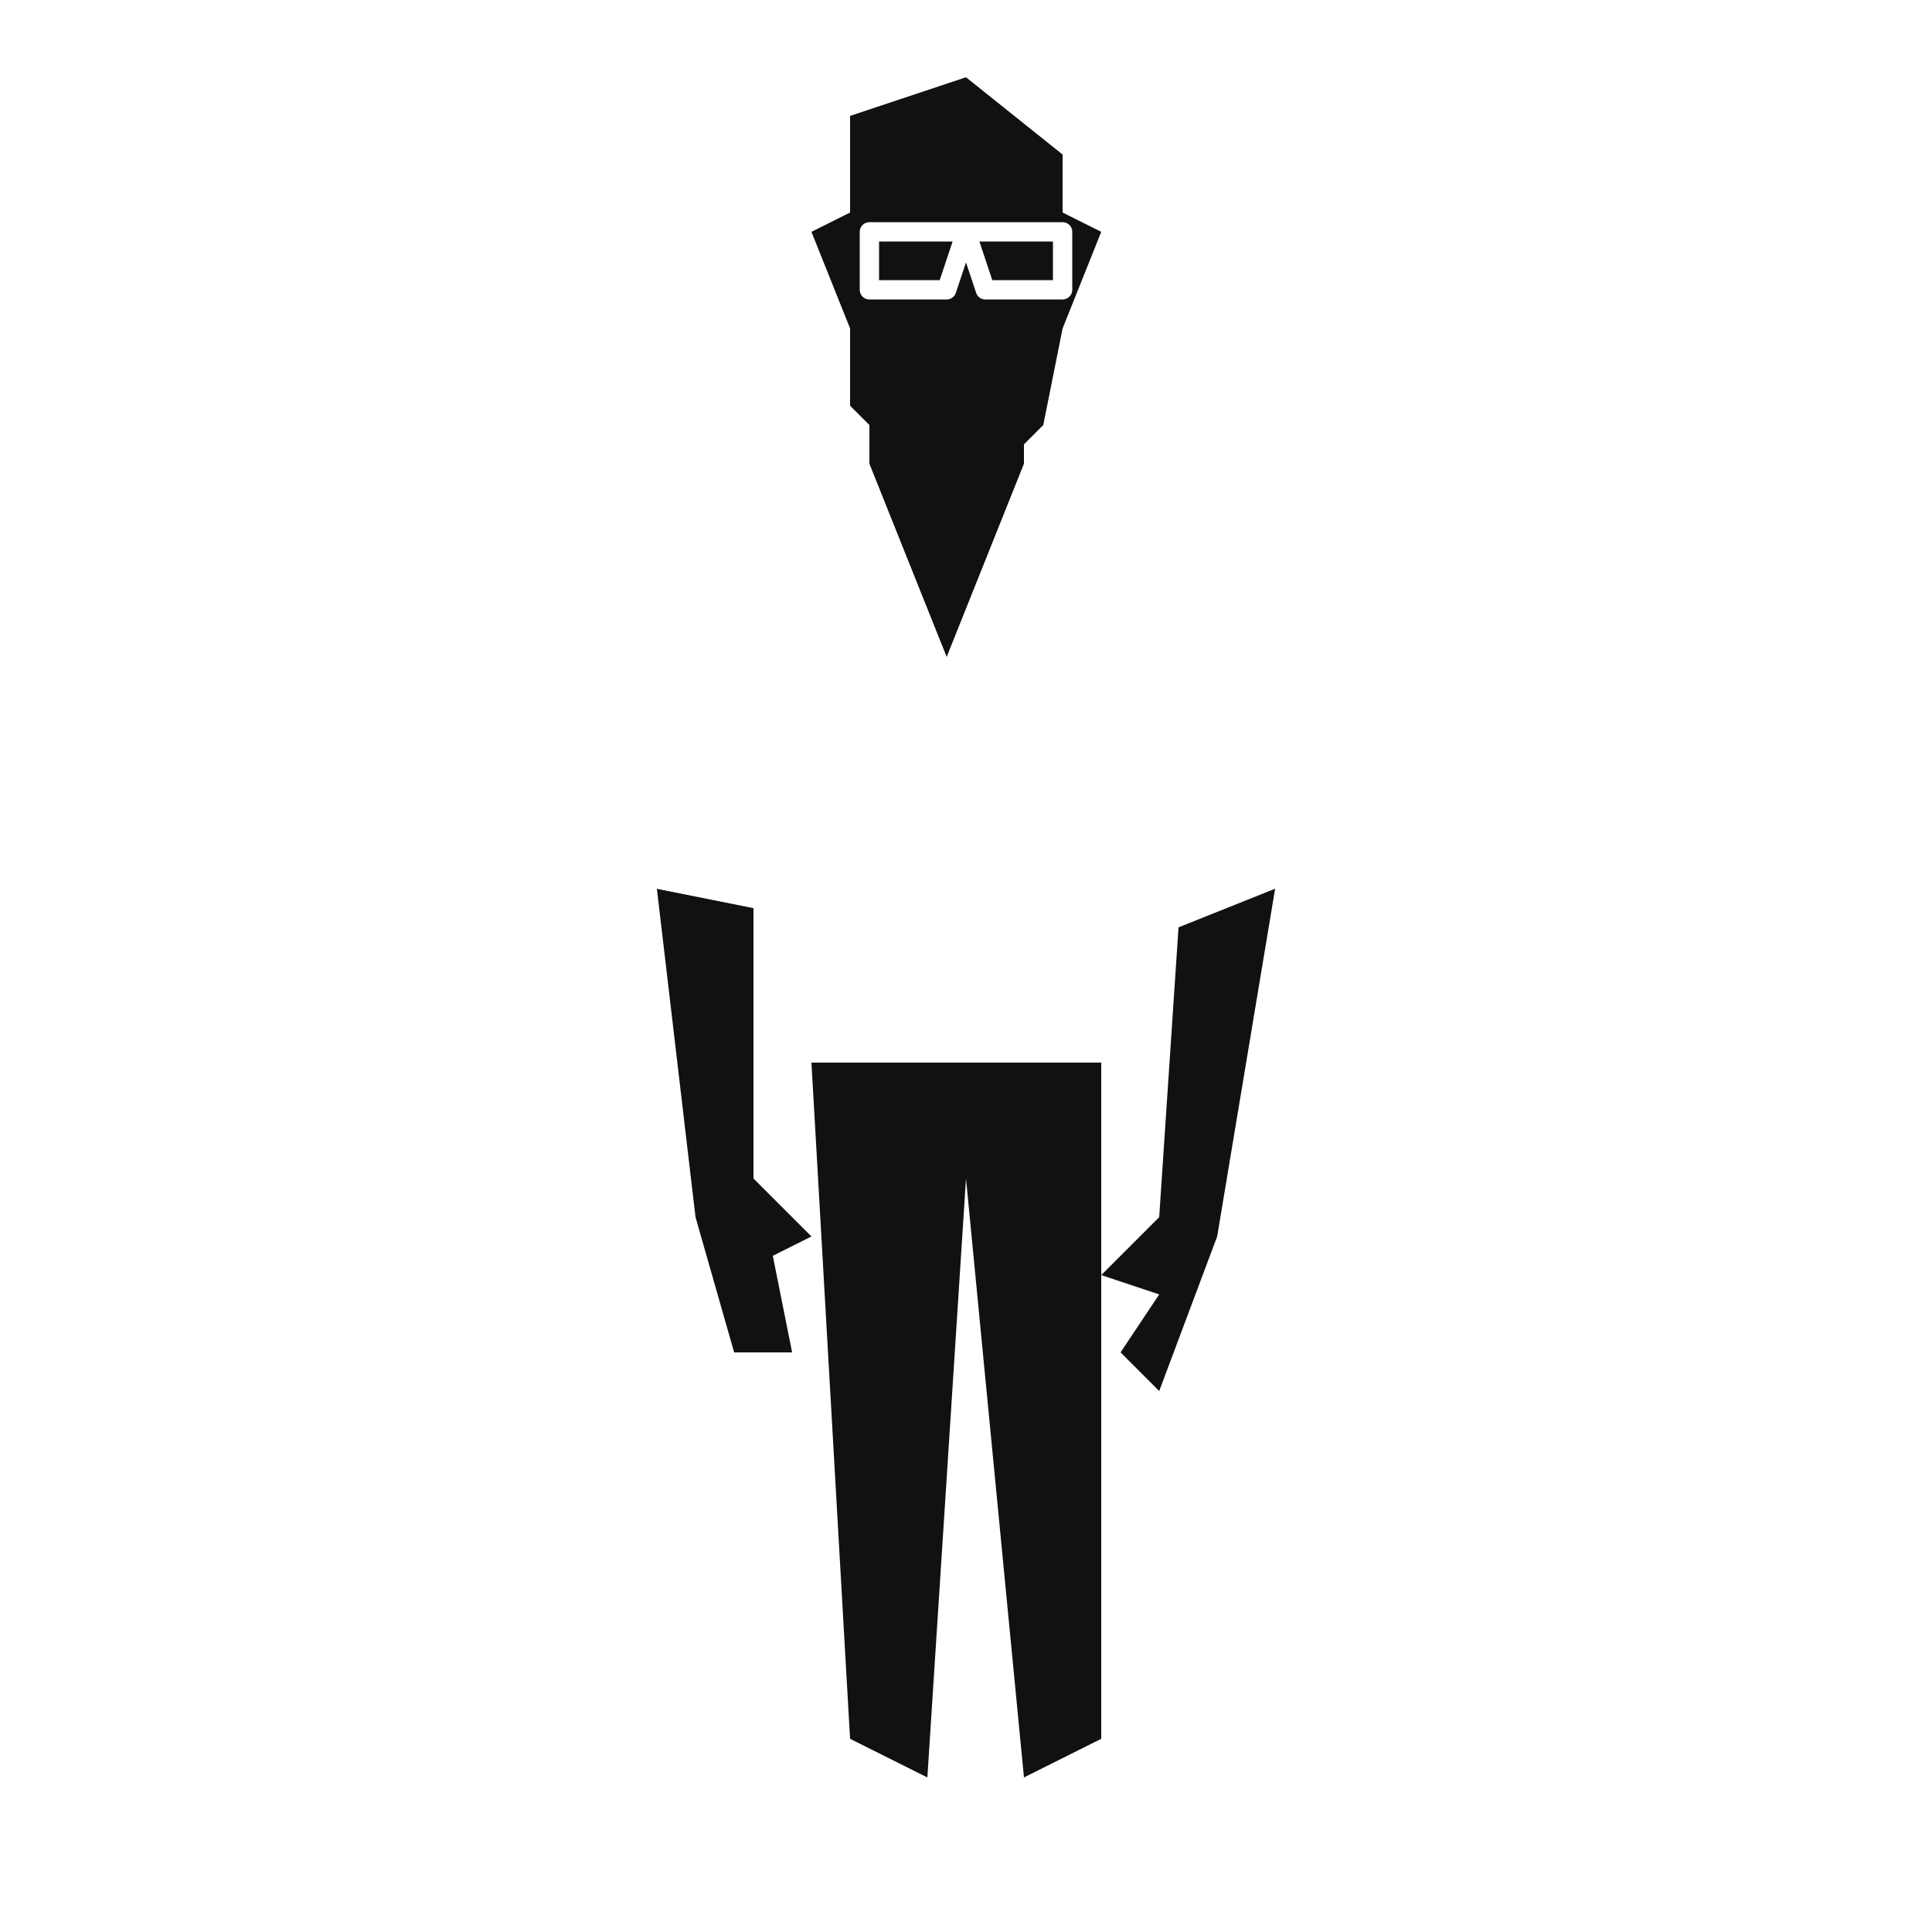
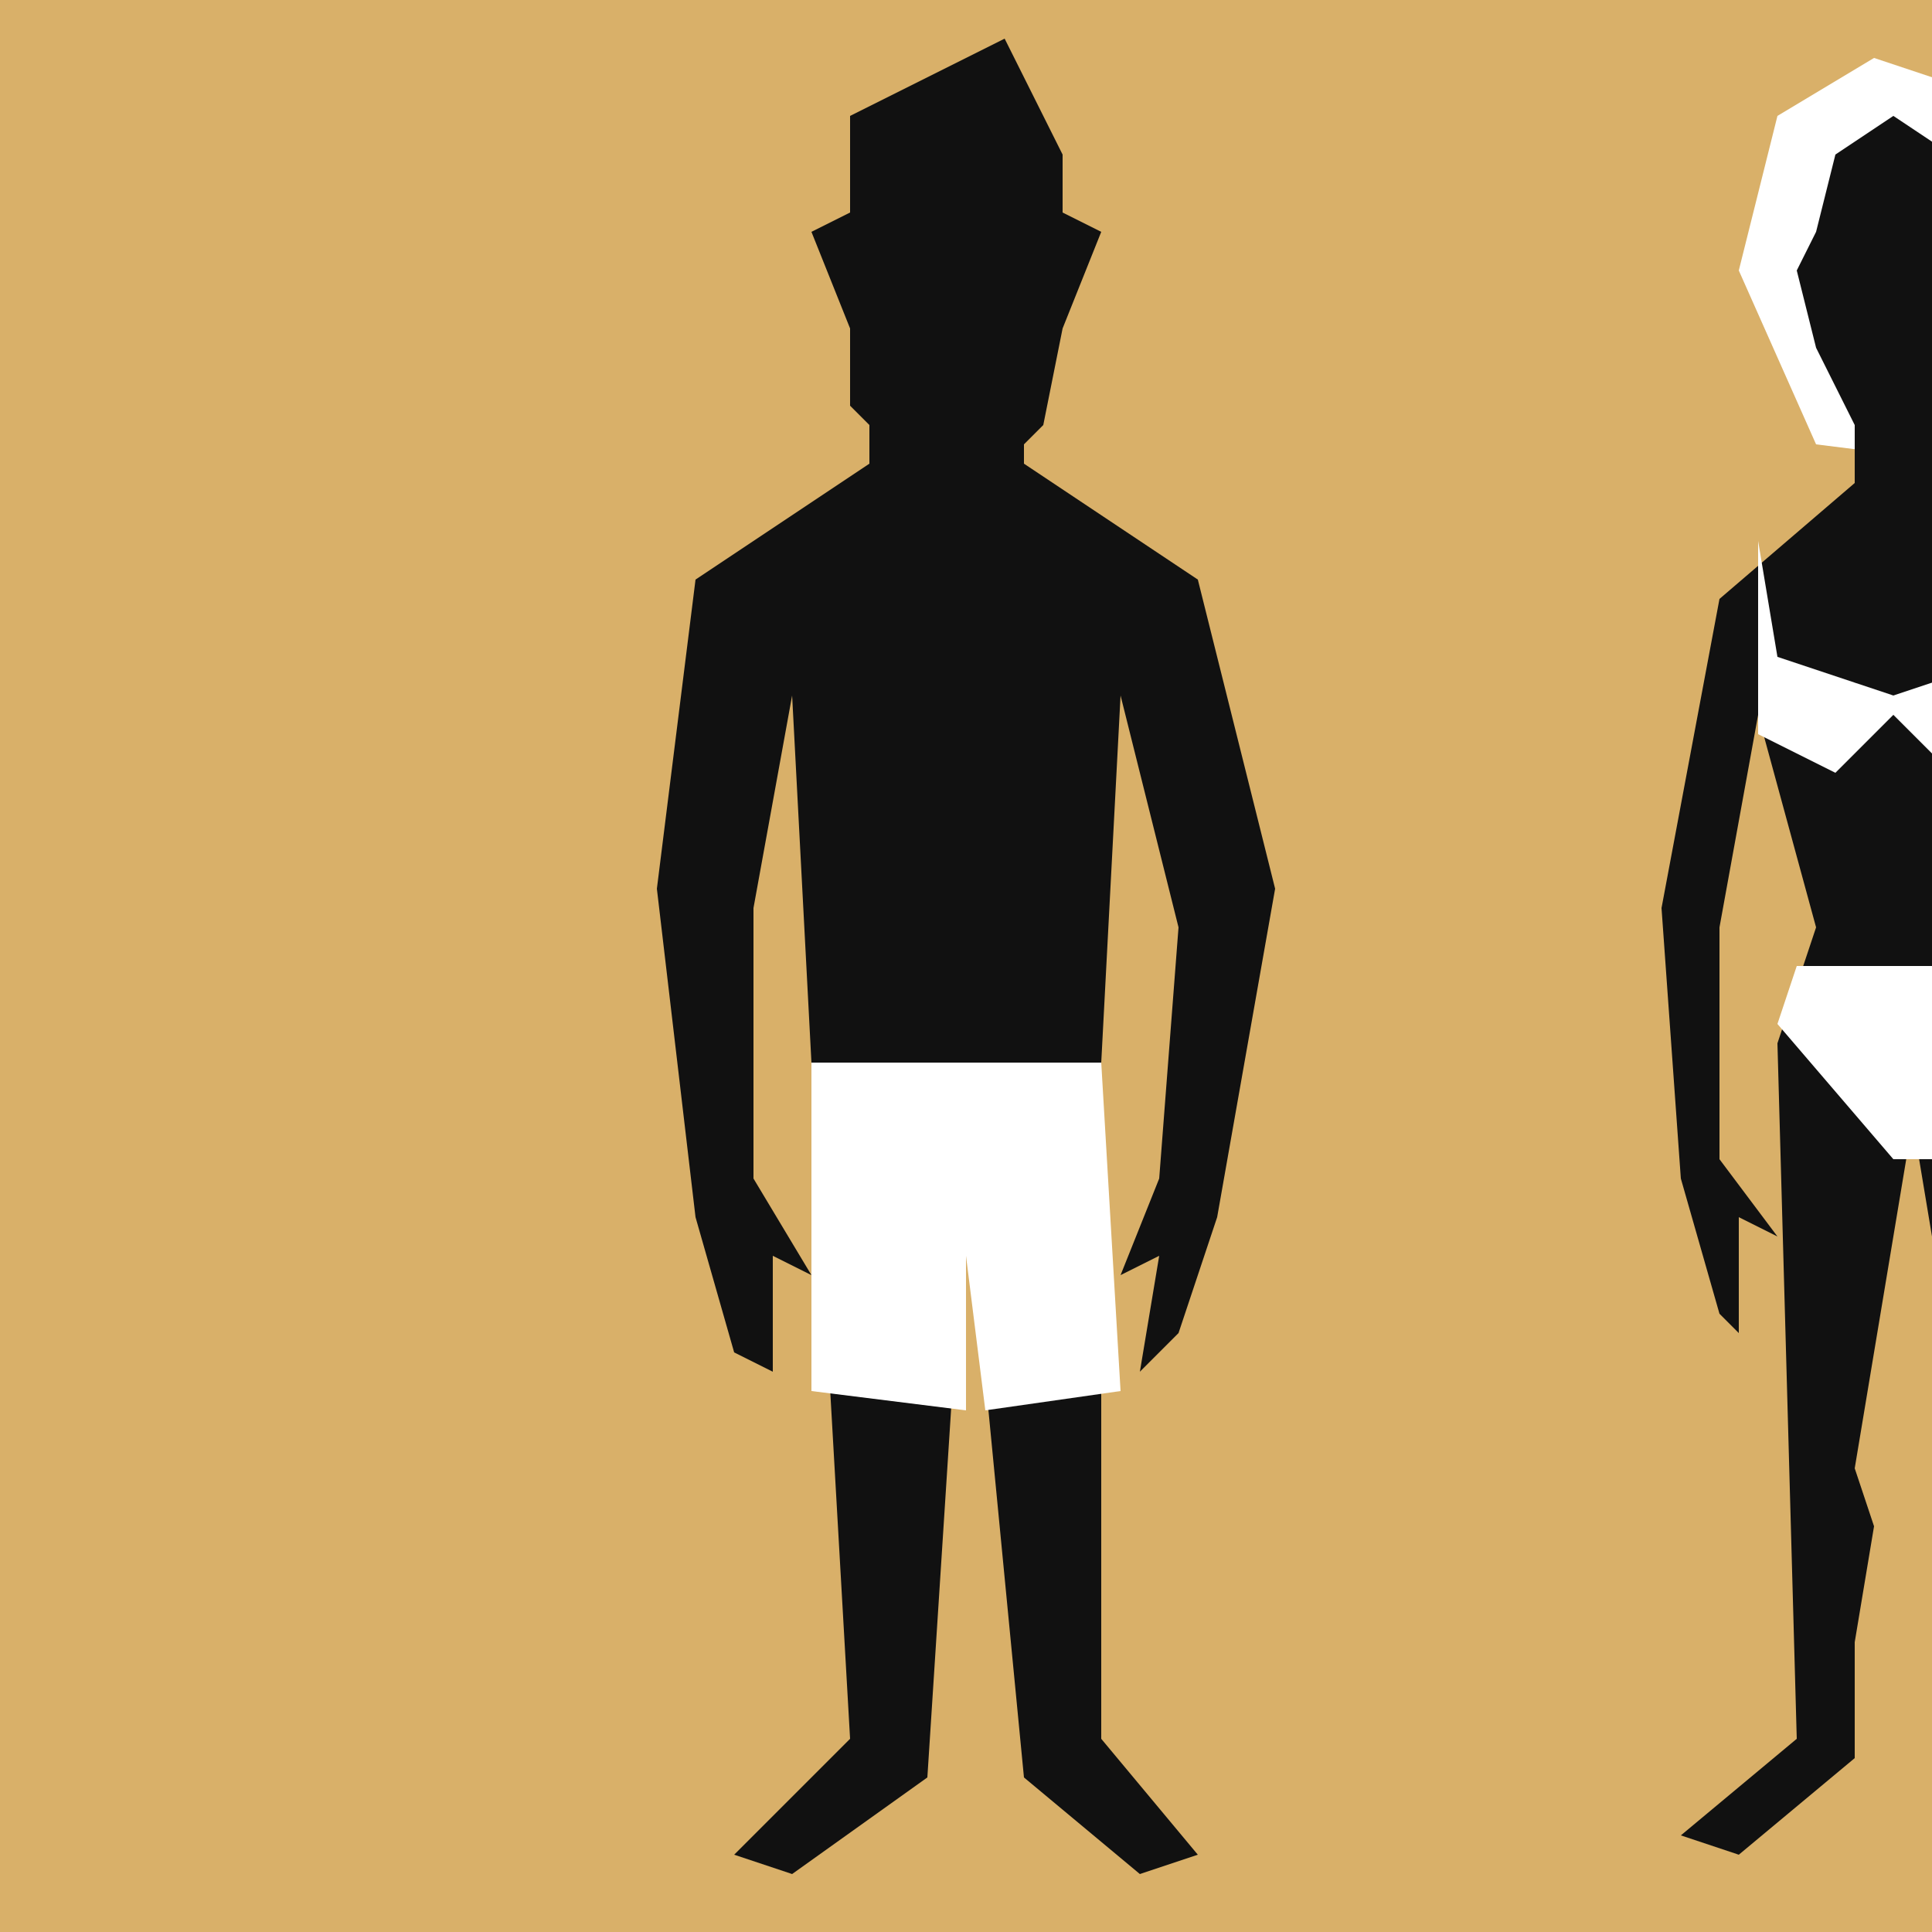
- <svg xmlns="http://www.w3.org/2000/svg" viewBox="0 0 100 100">
+ <svg xmlns="http://www.w3.org/2000/svg" xmlns:ns1="https://boxy-svg.com" viewBox="0 0 100 100">
+   <defs>
+     <linearGradient gradientUnits="userSpaceOnUse" x1="1573" y1="-722" x2="1573" y2="-115" id="gradient-0" gradientTransform="matrix(-0.45637, 0, 0, 0.295932, 956.4911, -508.3374)">
+       <stop offset="0" style="stop-color: rgba(113, 182, 255, 1)" />
+       <stop offset="1" style="stop-color: rgba(11, 129, 255, 1)" />
+     </linearGradient>
+     <linearGradient gradientUnits="userSpaceOnUse" x1="1573" y1="722" x2="1573" y2="1553" id="gradient-1" gradientTransform="matrix(1.542146, 0, 0, 0.496221, -2187.173, 363.7283)">
+       <stop offset="0" style="stop-color: rgba(43, 41, 170, 1)" />
+       <stop offset="1" style="stop-color: rgba(22, 21, 88, 1)" />
+     </linearGradient>
+   </defs>
  <rect width="100" height="100" style="fill: rgb(39, 31, 207);" y="-110" />
  <rect width="100" height="100" style="fill: rgb(217, 176, 105);" y="-110" x="110" />
  <rect width="100" height="100" style="fill: rgb(49, 203, 217);" y="-110" x="220" />
  <rect width="100" height="100" style="fill: rgb(217, 56, 51);" y="-110" x="330" />
  <rect width="100" height="100" style="fill: rgb(21, 16, 108);" x="-110" y="-110" />
-   <path style="fill: rgb(255, 255, 255);" d="M -163 23 C -175 11 -141 3 -144 25 C -147 47 -118 54 -125 68 C -133 84 -163 93 -176 81 C -190 67 -148 37 -163 23 Z" />
-   <path style="fill: rgba(0, 0, 0, 0.3);" d="M 0 -31 C 0 -28 11 -24 19 -26 L 17 -42 C 16 -49 28 -49 29 -44 L 30 -26 C 51 -14 68 -32 100 -32 L 100 -10 L 0 -10 L 0 -31 Z" />
-   <path style="fill: rgba(0, 0, 0, 0.3);" d="M 0 -14 C 52 -31 58 12 100 -4 L 100 -48 L 0 -48 L 0 -14 Z" transform="matrix(-1, 0, 0, -1, 100, -58.4686)" />
-   <path style="fill: rgba(255, 255, 255, 0.1);" d="M 110 -43 C 110 -43 148 -26 210 -32 L 210 -10 L 110 -10 L 110 -43 Z" />
-   <path style="fill: rgba(255, 255, 255, 0.1);" d="M 220 -107 C 220 -107 266 -57 320 -83 L 320 -51 C 294 -67 235 -49 220 -74 L 220 -107 Z" />
-   <path style="fill: rgba(255, 255, 255, 0.1);" d="M 220 -32 C 220 -32 266 -44 320 -18 L 320 -49 C 294 -33 260 -63 220 -57 L 220 -32 Z" transform="matrix(-1, 0, 0, -1, 540, -69.98623)" />
-   <path style="fill: rgb(17, 17, 17);" d="M 155 24 L 155 22 L 154 21 L 154 17 L 152 12 L 154 11 L 154 6 L 160 4 L 165 8 L 165 11 L 167 12 L 165 17 L 164 22 L 163 23 L 163 24 L 172 28 L 176 46 L 173 64 L 170 72 L 168 70 L 170 67 L 167 66 L 170 63 L 171 48 L 168 35 L 167 55 L 167 90 L 173 96 L 169 97 L 163 92 L 160 61 L 158 92 L 151 97 L 147 96 L 154 90 L 152 55 L 151 35 L 149 47 L 149 61 L 152 64 L 150 65 L 151 70 L 148 70 L 146 63 L 144 46 L 146 29 L 155 24 Z" />
-   <g>
+   <path style="fill: rgb(255, 255, 255);" d="M -73 -87 C -85 -99 -51 -107 -54 -85 C -57 -63 -28 -56 -35 -42 C -43 -26 -73 -17 -86 -29 C -100 -43 -58 -73 -73 -87 Z" />
+   <path style="fill: rgb(17, 17, 17);" d="M 215 -196 L 215 -198 L 214 -199 L 214 -203 L 212 -208 L 214 -209 L 214 -214 L 220 -216 L 225 -212 L 225 -209 L 227 -208 L 225 -203 L 224 -198 L 223 -197 L 223 -196 L 232 -192 L 236 -174 L 233 -156 L 230 -148 L 228 -150 L 230 -153 L 227 -154 L 230 -157 L 231 -172 L 228 -185 L 227 -165 L 227 -130 L 233 -124 L 229 -123 L 223 -128 L 220 -159 L 218 -128 L 211 -123 L 207 -124 L 214 -130 L 212 -165 L 211 -185 L 209 -173 L 209 -159 L 212 -156 L 210 -155 L 211 -150 L 208 -150 L 206 -157 L 204 -174 L 206 -191 L 215 -196 Z" />
+   <g transform="matrix(1, 0, 0, 1, 60, -220)">
    <path style="fill: rgb(255, 255, 255);" d="M 215 24 L 223 24 L 232 28 L 236 46 L 233 64 L 230 63 L 231 48 L 228 35 L 227 55 L 227 90 L 233 96 L 229 97 L 223 92 L 220 61 L 218 92 L 211 97 L 207 96 L 214 90 L 212 55 L 211 35 L 209 47 L 209 61 L 206 63 L 204 46 L 206 29 L 215 24 Z" />
    <path style="fill: rgb(17, 17, 17);" d="M 215 24 L 215 22 L 214 21 L 214 17 L 212 12 L 214 11 L 214 6 L 220 4 L 225 8 L 225 11 L 227 12 L 225 17 L 224 22 L 223 23 L 223 24 L 219 34 L 215 24 Z" />
    <path style="fill: rgb(17, 17, 17);" d="M 206 63 L 209 61 L 212 64 L 210 65 L 211 70 L 208 70 L 206 63 Z" />
    <path style="fill: rgb(17, 17, 17);" d="M 230 63 L 233 64 L 230 72 L 228 70 L 230 67 L 227 66 L 230 63 Z" />
  </g>
-   <path style="fill: rgb(17, 17, 17);" d="M 455 24 L 455 22 L 454 21 L 454 17 L 452 12 L 454 11 L 454 6 L 460 4 L 465 8 L 465 11 L 467 12 L 465 17 L 464 22 L 463 23 L 463 24 L 472 28 L 476 46 L 473 64 L 470 72 L 468 70 L 470 67 L 467 66 L 470 63 L 471 48 L 468 35 L 467 55 L 467 90 L 473 96 L 469 97 L 463 92 L 460 61 L 458 92 L 451 97 L 447 96 L 454 90 L 452 55 L 451 35 L 449 47 L 449 61 L 452 64 L 450 65 L 451 70 L 448 70 L 446 63 L 444 46 L 446 29 L 455 24 Z" />
-   <g>
+   <path style="fill: rgb(17, 17, 17);" d="M 515 -196 L 515 -198 L 514 -199 L 514 -203 L 512 -208 L 514 -209 L 514 -214 L 520 -216 L 525 -212 L 525 -209 L 527 -208 L 525 -203 L 524 -198 L 523 -197 L 523 -196 L 532 -192 L 536 -174 L 533 -156 L 530 -148 L 528 -150 L 530 -153 L 527 -154 L 530 -157 L 531 -172 L 528 -185 L 527 -165 L 527 -130 L 533 -124 L 529 -123 L 523 -128 L 520 -159 L 518 -128 L 511 -123 L 507 -124 L 514 -130 L 512 -165 L 511 -185 L 509 -173 L 509 -159 L 512 -156 L 510 -155 L 511 -150 L 508 -150 L 506 -157 L 504 -174 L 506 -191 L 515 -196 Z" />
+   <g transform="matrix(1, 0, 0, 1, 60, -220)">
    <path style="fill: rgb(255, 255, 255);" d="M 275 24 L 283 24 L 292 28 L 296 46 L 293 64 L 290 63 L 291 48 L 288 35 L 287 55 L 272 55 L 271 35 L 269 47 L 269 61 L 266 63 L 264 46 L 266 29 L 275 24 Z" />
    <path style="fill: rgb(17, 17, 17);" d="M 275 24 L 275 22 L 274 21 L 274 17 L 272 12 L 274 11 L 274 6 L 280 4 L 285 8 L 285 11 L 287 12 L 285 17 L 284 22 L 283 23 L 283 24 L 279 34 L 275 24 Z" />
    <path style="fill: rgb(17, 17, 17);" d="M 266 63 L 269 61 L 272 64 L 270 65 L 271 70 L 268 70 L 266 63 Z" />
    <path style="fill: rgb(17, 17, 17);" d="M 290 63 L 293 64 L 290 72 L 288 70 L 290 67 L 287 66 L 290 63 Z" />
    <path style="fill: rgb(17, 17, 17);" d="M 272 55 L 287 55 L 287 90 L 293 96 L 289 97 L 283 92 L 280 61 L 278 92 L 271 97 L 267 96 L 274 90 L 272 55 Z" />
  </g>
-   <rect width="251" height="251" style="fill: rgb(217, 176, 105);" x="110" y="110" />
-   <path style="fill: rgba(0, 0, 0, 0.09);" d="M 110 278 C 213 293 313 263 361 270 L 361 361 L 110 361 L 110 278 Z" />
-   <ellipse style="fill: rgba(0, 0, 0, 0.23);" cx="260" cy="354" rx="15" ry="3" transform="matrix(1, 0, 0.013244, 1, -4.679406, -29.32215)" />
-   <g transform="matrix(1, 0, 0, 1, 40, 230)">
-     <path style="fill: rgb(255, 255, 255);" d="M 215 24 L 223 24 L 232 28 L 236 46 L 233 64 L 230 63 L 231 48 L 228 35 L 227 55 L 227 90 L 233 96 L 229 97 L 223 92 L 220 61 L 218 92 L 211 97 L 207 96 L 214 90 L 212 55 L 211 35 L 209 47 L 209 61 L 206 63 L 204 46 L 206 29 L 215 24 Z" />
-     <path style="fill: rgb(17, 17, 17);" d="M 215 24 L 215 22 L 214 21 L 214 17 L 212 12 L 214 11 L 214 6 L 220 4 L 225 8 L 225 11 L 227 12 L 225 17 L 224 22 L 223 23 L 223 24 L 219 34 L 215 24 Z" />
-     <path style="fill: rgb(17, 17, 17);" d="M 206 63 L 209 61 L 212 64 L 210 65 L 211 70 L 208 70 L 206 63 Z" />
-     <path style="fill: rgb(17, 17, 17);" d="M 230 63 L 233 64 L 230 72 L 228 70 L 230 67 L 227 66 L 230 63 Z" />
+   <path style="fill: rgb(17, 17, 17);" d="M 395 -196 L 395 -198 L 394 -199 L 394 -203 L 392 -208 L 394 -209 L 394 -214 L 400 -216 L 405 -212 L 405 -209 L 407 -208 L 405 -203 L 404 -198 L 403 -197 L 403 -196 L 412 -192 L 416 -174 L 413 -156 L 410 -148 L 408 -150 L 410 -153 L 407 -154 L 410 -157 L 411 -172 L 408 -185 L 408 -160 L 407 -130 L 413 -124 L 409 -123 L 403 -128 L 400 -159 L 398 -128 L 391 -123 L 387 -124 L 394 -130 L 392 -160 L 391 -185 L 389 -173 L 389 -159 L 392 -156 L 390 -155 L 391 -150 L 388 -150 L 386 -157 L 384 -174 L 386 -191 L 395 -196 Z" />
+   <path style="fill: rgb(255, 255, 255);" d="M 395 -196 C 395 -195 403 -195 403 -196 L 399 -180 L 395 -196 Z" />
+   <path style="fill: rgb(255, 255, 255);" d="M 455 -196 L 463 -196 L 472 -192 L 476 -174 L 473 -156 L 470 -157 L 471 -172 L 468 -185 L 467 -165 L 467 -130 L 473 -124 L 469 -123 L 463 -128 L 460 -159 L 458 -128 L 451 -123 L 447 -124 L 454 -130 L 452 -165 L 451 -185 L 449 -173 L 449 -159 L 446 -157 L 444 -174 L 446 -191 L 455 -196 Z" />
+   <path style="fill: rgb(17, 17, 17);" d="M 455 -196 L 455 -198 L 454 -199 L 454 -203 L 452 -208 L 454 -209 L 454 -214 L 460 -216 L 465 -212 L 465 -209 L 467 -208 L 465 -203 L 464 -198 L 463 -197 L 463 -196 L 459 -177 L 455 -196 Z" />
+   <path style="fill: rgb(17, 17, 17);" d="M 446 -157 L 449 -159 L 452 -156 L 450 -155 L 451 -150 L 448 -150 L 446 -157 Z" />
+   <path style="fill: rgb(17, 17, 17);" d="M 470 -157 L 473 -156 L 470 -148 L 468 -150 L 470 -153 L 467 -154 L 470 -157 Z" />
+   <path style="fill: rgb(255, 255, 255);" d="M 456 -196 L 457 -193 L 462 -196 L 461 -193" />
+   <path style="" d="M 395 -195 L 397 -192 L 403 -195 L 401 -192" />
+   <path style="fill: rgb(255, 255, 255);" d="M 515 -196 L 523 -196 L 532 -192 L 536 -174 L 531 -172 L 528 -185 L 527 -165 L 512 -165 L 511 -185 L 509 -173 L 504 -174 L 506 -191 L 515 -196 Z" />
+   <path style="fill: rgb(17, 17, 17);" d="M 515 -196 L 515 -198 L 514 -199 L 514 -203 L 512 -208 L 514 -209 L 514 -214 L 520 -216 L 525 -212 L 525 -209 L 527 -208 L 525 -203 L 524 -198 L 523 -197 L 523 -196 L 519 -186 L 515 -196 Z" />
+   <path style="fill: rgb(17, 17, 17);" d="M 506 -157 L 509 -159 L 512 -156 L 510 -155 L 511 -150 L 508 -150 L 506 -157 Z" />
+   <path style="fill: rgb(17, 17, 17);" d="M 530 -157 L 533 -156 L 530 -148 L 528 -150 L 530 -153 L 527 -154 L 530 -157 Z" />
+   <path style="fill: rgb(255, 255, 255);" d="M 514 -130 L 518 -128 L 511 -123 L 507 -124 L 514 -130 Z" />
+   <path style="fill: rgb(255, 255, 255);" d="M 523 -128 L 527 -130 L 533 -124 L 529 -123 L 523 -128 Z" />
+   <path style="fill: rgb(17, 17, 17);" d="M 565 -196 L 565 -198 L 564 -199 L 564 -203 L 562 -208 L 564 -209 L 564 -214 L 570 -216 L 575 -212 L 575 -209 L 577 -208 L 575 -203 L 574 -198 L 573 -197 L 573 -196 L 582 -192 L 586 -174 L 583 -156 L 580 -148 L 578 -150 L 580 -153 L 577 -154 L 580 -157 L 581 -172 L 578 -185 L 577 -165 L 577 -130 L 583 -124 L 579 -123 L 573 -128 L 570 -159 L 568 -128 L 561 -123 L 557 -124 L 564 -130 L 562 -165 L 561 -185 L 559 -173 L 559 -159 L 562 -156 L 560 -155 L 561 -150 L 558 -150 L 556 -157 L 554 -174 L 556 -191 L 565 -196 Z" />
+   <path style="fill: rgb(255, 255, 255);" d="M 565 -196 L 573 -196 L 582 -192 L 586 -174 L 581 -172 L 578 -185 L 577 -165 L 562 -165 L 561 -185 L 559 -173 L 554 -174 L 556 -191 L 565 -196 Z" />
+   <path style="fill: rgb(17, 17, 17);" d="M 565 -196 L 565 -198 L 564 -199 L 564 -203 L 562 -208 L 564 -209 L 564 -214 L 570 -216 L 575 -212 L 575 -209 L 577 -208 L 575 -203 L 574 -198 L 573 -197 L 573 -196 L 569 -186 L 565 -196 Z" />
+   <path style="fill: rgb(255, 255, 255);" d="M 564 -130 L 568 -128 L 561 -123 L 557 -124 L 564 -130 Z" />
+   <path style="fill: rgb(255, 255, 255);" d="M 573 -128 L 577 -130 L 583 -124 L 579 -123 L 573 -128 Z" />
+   <path style="fill: none; stroke: rgb(255, 255, 255); stroke-linecap: round; stroke-linejoin: round;" d="M 565 -208 L 565 -205 L 569 -205 L 570 -208 L 571 -205 L 575 -205 L 575 -208 L 565 -208 Z" />
+   <path style="fill: rgb(17, 17, 17);" d="M 144 -174 L 149 -173 L 149 -159 L 152 -156 L 150 -155 L 151 -150 L 148 -150 L 146 -157 L 144 -174 Z" />
+   <path style="fill: rgb(255, 255, 255);" d="M 155 -196 L 163 -196 L 172 -192 L 176 -174 L 171 -172 L 168 -185 L 167 -165 L 152 -165 L 151 -185 L 149 -173 L 144 -174 L 146 -191 L 155 -196 Z" />
+   <path style="fill: rgb(17, 17, 17);" d="M 155 -196 L 155 -198 L 154 -199 L 154 -203 L 152 -208 L 154 -209 L 154 -214 L 160 -216 L 165 -212 L 165 -209 L 167 -208 L 165 -203 L 164 -198 L 163 -197 L 163 -196 L 159 -186 L 155 -196 Z" />
+   <path style="fill: rgb(255, 255, 255);" d="M 154 -130 L 158 -128 L 151 -123 L 147 -124 L 154 -130 Z" />
+   <path style="fill: rgb(255, 255, 255);" d="M 163 -128 L 167 -130 L 173 -124 L 169 -123 L 163 -128 Z" />
+   <path style="fill: none; stroke: rgb(255, 255, 255); stroke-linecap: round; stroke-linejoin: round;" d="M 155 -208 L 155 -205 L 159 -205 L 160 -208 L 161 -205 L 165 -205 L 165 -208 L 155 -208 Z" />
+   <path style="fill: rgb(17, 17, 17);" d="M 171 -172 L 176 -174 L 173 -156 L 170 -148 L 168 -150 L 170 -153 L 167 -154 L 170 -157 L 171 -172 Z" />
+   <path style="fill: rgb(17, 17, 17);" d="M 152 -165 L 167 -165 L 167 -130 L 163 -128 L 160 -159 L 158 -128 L 154 -130 L 152 -165 Z" />
+   <path style="fill: rgb(17, 17, 17);" d="M 45 -196 C 46 -199 43 -198 44 -203 C 41 -203 41 -209 44 -209 C 44 -220 55 -220 55 -209 C 58 -210 58 -204 55 -203 C 55 -198 53 -199 53 -196 C 67 -192 65 -169 65 -169 C 65 -169 64 -150 59 -149 C 60 -151 60 -155 58 -154 C 58 -154 58 -158 60 -159 C 61 -162 61 -177 58 -184 C 57 -180 57 -165 57 -165 L 57 -130 C 57 -130 61 -127 62 -125 C 63 -123 59 -122 58 -124 C 56 -127 54 -125 53 -128 L 50 -159 L 48 -128 C 47 -125 46 -127 42 -124 C 40 -123 37 -123 38 -125 C 39 -127 41 -128 44 -130 L 42 -165 C 42 -169 41 -181 41 -184 C 38 -179 37 -165 39 -159 C 41 -158 42 -155 42 -154 C 40 -156 39 -153 40 -149 C 37 -147 34 -169 34 -169 C 34 -169 32 -191 45 -196 Z" />
+   <path style="fill: rgb(255, 255, 255);" d="M 42 -165 L 57 -165 L 58 -148 L 51 -147 L 50 -155 L 50 -147 L 42 -148 L 42 -165 Z" />
+   <path style="fill: rgb(17, 17, 17);" d="M -45 -196 L -45 -198 L -46 -199 L -46 -203 L -48 -208 L -46 -209 L -46 -214 L -38 -218 L -35 -212 L -35 -209 L -33 -208 L -35 -203 L -36 -198 L -37 -197 L -37 -196 L -28 -190 L -24 -174 L -27 -157 L -29 -151 L -31 -149 L -30 -155 L -32 -154 L -30 -159 L -29 -172 L -32 -184 L -33 -165 L -33 -130 L -27 -124 L -31 -123 L -37 -128 L -40 -159 L -42 -128 L -49 -123 L -53 -124 L -46 -130 L -48 -165 L -49 -184 L -51 -173 L -51 -159 L -48 -154 L -50 -155 L -50 -149 L -52 -150 L -54 -157 L -56 -174 L -54 -190 L -45 -196 Z" />
+   <path style="fill: rgb(255, 255, 255);" d="M -48 -165 L -33 -165 L -32 -148 L -39 -147 L -40 -155 L -40 -147 L -48 -148 L -48 -165 Z" />
+   <rect width="461" height="100" style="fill: rgb(217, 176, 105);" x="-181" />
+   <path style="fill: rgb(17, 17, 17);" d="M 45 24 L 45 22 L 44 21 L 44 17 L 42 12 L 44 11 L 44 6 L 52 2 L 55 8 L 55 11 L 57 12 L 55 17 L 54 22 L 53 23 L 53 24 L 62 30 L 66 46 L 63 63 L 61 69 L 59 71 L 60 65 L 58 66 L 60 61 L 61 48 L 58 36 L 57 55 L 57 90 L 62 96 L 59 97 L 53 92 L 50 61 L 48 92 L 41 97 L 38 96 L 44 90 L 42 55 L 41 36 L 39 47 L 39 61 L 42 66 L 40 65 L 40 71 L 38 70 L 36 63 L 34 46 L 36 30 L 45 24 Z" />
+   <path style="fill: rgb(255, 255, 255);" d="M 42 55 L 57 55 L 58 72 L 51 73 L 50 65 L 50 73 L 42 72 L 42 55 Z" />
+   <rect width="100" height="100" style="fill: rgb(54, 80, 229);" y="-110" x="-220" />
+   <path style="fill: rgb(255, 255, 255);" d="M 94 23 C 94 23 90 14 90 14 L 92 6 L 97 3 L 103 5 C 103 5 106 10 106 10 C 106 10 105 18 105 18 L 102 24 L 94 23 Z" />
+   <path style="fill: rgb(17, 17, 17);" d="M 96 25 L 96 22 L 94 18 L 93 14 L 94 12 L 95 8 L 98 6 L 101 8 L 102 12 L 103 14 L 102 18 L 100 22 L 100 25 L 107 31 L 112 46 L 110 61 L 109 67 L 107 69 L 108 63 L 106 64 L 108 59 L 109 46 L 105 36 L 104 48 L 106 54 L 105 90 L 110 95 L 107 96 L 102 91 L 102 85 L 101 79 L 102 76 L 99 58 L 96 76 L 97 79 L 96 85 L 96 91 L 90 96 L 87 95 L 93 90 L 92 54 L 94 48 L 91 37 L 89 48 L 89 60 L 92 64 L 90 63 L 90 69 L 89 68 L 87 61 L 86 47 L 89 31 L 96 25 Z" />
+   <path style="fill: rgb(255, 255, 255);" d="M 91 38 L 95 40 L 98 37 L 101 40 L 105 38 L 106 29 C 106 29 104 34 104 34 L 98 36 L 92 34 L 91 28 L 91 38 Z" />
+   <path style="fill: rgb(255, 255, 255);" d="M 93 50 L 92 53 L 98 60 L 100 60 L 106 53 L 105 50 L 93 50 Z" />
+   <g transform="matrix(1, 0, 0, 1, 514.1149, 309.7858)" />
+   <rect x="-741" y="-722" width="1959" height="607" style="fill: url(#gradient-0);" transform="matrix(1, 0, 0, -1, 0, 0)" />
+   <g transform="matrix(1, 0, 0, 1, 10, 90)">
+     <path style="fill: none; stroke: rgb(255, 255, 255); stroke-width: 4px; stroke-linejoin: round; stroke-linecap: round;" d="M 609 541 L 656 498 L 387 536" />
+     <path style="fill: rgb(216, 216, 216); stroke: rgb(255, 255, 255); stroke-width: 4px; stroke-linecap: round; stroke-linejoin: round;" d="M 552 545 L 561 512" />
+     <path style="fill: rgb(216, 216, 216); stroke: rgb(255, 255, 255); stroke-width: 4px; stroke-linecap: round; stroke-linejoin: round;" d="M 487 548 L 493 521" />
  </g>
-   <path style="fill: rgb(17, 17, 17);" d="M 335 24 L 335 22 L 334 21 L 334 17 L 332 12 L 334 11 L 334 6 L 340 4 L 345 8 L 345 11 L 347 12 L 345 17 L 344 22 L 343 23 L 343 24 L 352 28 L 356 46 L 353 64 L 350 72 L 348 70 L 350 67 L 347 66 L 350 63 L 351 48 L 348 35 L 348 60 L 347 90 L 353 96 L 349 97 L 343 92 L 340 61 L 338 92 L 331 97 L 327 96 L 334 90 L 332 60 L 331 35 L 329 47 L 329 61 L 332 64 L 330 65 L 331 70 L 328 70 L 326 63 L 324 46 L 326 29 L 335 24 Z" />
-   <path style="fill: rgb(255, 255, 255);" d="M 335 24 C 335 25 343 25 343 24 L 339 40 L 335 24 Z" />
-   <rect style="fill: rgb(255, 255, 255);" x="279" y="213" width="48" height="32" rx="4" ry="4" />
-   <text style="white-space: pre; fill: rgb(51, 51, 51); font-family: Arial, sans-serif; font-size: 8.9px;" x="287" y="236">...</text>
-   <path style="fill: rgb(255, 255, 255);" d="M 395 24 L 403 24 L 412 28 L 416 46 L 413 64 L 410 63 L 411 48 L 408 35 L 407 55 L 407 90 L 413 96 L 409 97 L 403 92 L 400 61 L 398 92 L 391 97 L 387 96 L 394 90 L 392 55 L 391 35 L 389 47 L 389 61 L 386 63 L 384 46 L 386 29 L 395 24 Z" />
-   <path style="fill: rgb(17, 17, 17);" d="M 395 24 L 395 22 L 394 21 L 394 17 L 392 12 L 394 11 L 394 6 L 400 4 L 405 8 L 405 11 L 407 12 L 405 17 L 404 22 L 403 23 L 403 24 L 399 43 L 395 24 Z" />
-   <path style="fill: rgb(17, 17, 17);" d="M 386 63 L 389 61 L 392 64 L 390 65 L 391 70 L 388 70 L 386 63 Z" />
-   <path style="fill: rgb(17, 17, 17);" d="M 410 63 L 413 64 L 410 72 L 408 70 L 410 67 L 407 66 L 410 63 Z" />
-   <path style="fill: rgb(255, 255, 255);" d="M 396 24 L 397 27 L 402 24 L 401 27" />
-   <path style="" d="M 335 25 L 337 28 L 343 25 L 341 28" />
-   <path style="fill: rgb(255, 255, 255);" d="M 455 24 L 463 24 L 472 28 L 476 46 L 471 48 L 468 35 L 467 55 L 452 55 L 451 35 L 449 47 L 444 46 L 446 29 L 455 24 Z" />
-   <path style="fill: rgb(17, 17, 17);" d="M 455 24 L 455 22 L 454 21 L 454 17 L 452 12 L 454 11 L 454 6 L 460 4 L 465 8 L 465 11 L 467 12 L 465 17 L 464 22 L 463 23 L 463 24 L 459 34 L 455 24 Z" />
-   <path style="fill: rgb(17, 17, 17);" d="M 446 63 L 449 61 L 452 64 L 450 65 L 451 70 L 448 70 L 446 63 Z" />
-   <path style="fill: rgb(17, 17, 17);" d="M 470 63 L 473 64 L 470 72 L 468 70 L 470 67 L 467 66 L 470 63 Z" />
-   <path style="fill: rgb(255, 255, 255);" d="M 454 90 L 458 92 L 451 97 L 447 96 L 454 90 Z" />
-   <path style="fill: rgb(255, 255, 255);" d="M 463 92 L 467 90 L 473 96 L 469 97 L 463 92 Z" />
-   <path style="fill: rgb(17, 17, 17);" d="M 505 24 L 505 22 L 504 21 L 504 17 L 502 12 L 504 11 L 504 6 L 510 4 L 515 8 L 515 11 L 517 12 L 515 17 L 514 22 L 513 23 L 513 24 L 522 28 L 526 46 L 523 64 L 520 72 L 518 70 L 520 67 L 517 66 L 520 63 L 521 48 L 518 35 L 517 55 L 517 90 L 523 96 L 519 97 L 513 92 L 510 61 L 508 92 L 501 97 L 497 96 L 504 90 L 502 55 L 501 35 L 499 47 L 499 61 L 502 64 L 500 65 L 501 70 L 498 70 L 496 63 L 494 46 L 496 29 L 505 24 Z" />
-   <path style="fill: rgb(255, 255, 255);" d="M 505 24 L 513 24 L 522 28 L 526 46 L 521 48 L 518 35 L 517 55 L 502 55 L 501 35 L 499 47 L 494 46 L 496 29 L 505 24 Z" />
-   <path style="fill: rgb(17, 17, 17);" d="M 505 24 L 505 22 L 504 21 L 504 17 L 502 12 L 504 11 L 504 6 L 510 4 L 515 8 L 515 11 L 517 12 L 515 17 L 514 22 L 513 23 L 513 24 L 509 34 L 505 24 Z" />
-   <path style="fill: rgb(255, 255, 255);" d="M 504 90 L 508 92 L 501 97 L 497 96 L 504 90 Z" />
-   <path style="fill: rgb(255, 255, 255);" d="M 513 92 L 517 90 L 523 96 L 519 97 L 513 92 Z" />
-   <path style="fill: none; stroke: rgb(255, 255, 255); stroke-linecap: round; stroke-linejoin: round;" d="M 505 12 L 505 15 L 509 15 L 510 12 L 511 15 L 515 15 L 515 12 L 505 12 Z" />
-   <path style="fill: rgb(17, 17, 17);" d="M 34 46 L 39 47 L 39 61 L 42 64 L 40 65 L 41 70 L 38 70 L 36 63 L 34 46 Z" />
-   <path style="fill: rgb(255, 255, 255);" d="M 45 24 L 53 24 L 62 28 L 66 46 L 61 48 L 58 35 L 57 55 L 42 55 L 41 35 L 39 47 L 34 46 L 36 29 L 45 24 Z" />
-   <path style="fill: rgb(17, 17, 17);" d="M 45 24 L 45 22 L 44 21 L 44 17 L 42 12 L 44 11 L 44 6 L 50 4 L 55 8 L 55 11 L 57 12 L 55 17 L 54 22 L 53 23 L 53 24 L 49 34 L 45 24 Z" />
-   <path style="fill: rgb(255, 255, 255);" d="M 44 90 L 48 92 L 41 97 L 37 96 L 44 90 Z" />
-   <path style="fill: rgb(255, 255, 255);" d="M 53 92 L 57 90 L 63 96 L 59 97 L 53 92 Z" />
-   <path style="fill: none; stroke: rgb(255, 255, 255); stroke-linecap: round; stroke-linejoin: round;" d="M 45 12 L 45 15 L 49 15 L 50 12 L 51 15 L 55 15 L 55 12 L 45 12 Z" />
-   <path style="fill: rgb(17, 17, 17);" d="M 61 48 L 66 46 L 63 64 L 60 72 L 58 70 L 60 67 L 57 66 L 60 63 L 61 48 Z" />
-   <path style="fill: rgb(17, 17, 17);" d="M 42 55 L 57 55 L 57 90 L 53 92 L 50 61 L 48 92 L 44 90 L 42 55 Z" />
+   <rect x="-741" y="722" width="1959" height="412" style="fill: url(#gradient-1);" />
+   <path style="fill: rgb(255, 255, 255);" d="M -233 670 L 624 629 L 459 783 L 273 825 C 273 825 12 819 12 818 C 12 817 -179 749 -179 749 L -233 670 Z" />
+   <path style="fill: rgb(255, 255, 255);" d="M 36 667 L 96 559 L 276 557 L 483 647 L 36 667 Z" />
+   <path style="fill: rgb(244, 244, 244);" d="M -217 669 L -188 705 L 54 703 L 89 583 L 83 583 L 42 657 L -217 669 Z" />
+   <path style="fill: rgb(205, 190, 160);" d="M -200 690 L -189 705 L 55 703 L 60 684 L -200 690 Z" />
+   <g transform="matrix(1, 0, 0, 1, -92.37622, 424.1974)">
+     <path style="fill: rgb(17, 17, 17);" d="M -4 201 L -4 199 L -5 198 L -5 194 L -7 189 L -5 188 L -5 183 L 3 179 L 6 185 L 6 188 L 8 189 L 6 194 L 5 199 L 4 200 L 4 201 L 13 207 L 17 223 L 14 240 L 12 246 L 10 248 L 11 242 L 9 243 L 11 238 L 12 225 L 9 213 L 8 232 L 8 267 L 13 273 L 10 274 L 4 269 L 1 238 L -1 269 L -8 274 L -11 273 L -5 267 L -7 232 L -8 213 L -10 224 L -10 238 L -7 243 L -9 242 L -9 248 L -11 247 L -13 240 L -15 223 L -13 207 L -4 201 Z" />
+     <path style="fill: rgb(255, 255, 255);" d="M -7 232 L 8 232 L 9 249 L 2 250 L 1 242 L 1 250 L -7 249 L -7 232 Z" />
+   </g>
+   <path style="fill: rgb(157, 147, 123);" d="M 98 584 L 62 703 L 109 739 L 348 740 L 416 635 L 287 583 L 98 584 Z" />
+   <path style="fill: rgb(205, 190, 160);" d="M 385 683 L 93 685 L 71 673 L 62 703 L 109 739 L 348 741 L 385 683 Z" />
+   <path style="fill: rgb(204, 191, 160);" d="M 289 593 L 381 632 L 244 633 L 239 593 L 289 593 Z" />
+   <g transform="matrix(1, 0, 0, 1, 331.7412, 447.4205)">
+     <path style="fill: rgb(17, 17, 17);" d="M -4 185 L -4 183 L -5 182 L -5 178 L -7 173 L -5 172 L -5 167 L 3 163 L 6 169 L 6 172 L 8 173 L 6 178 L 5 183 L 4 184 L 4 185 L 13 191 L 17 207 L 14 224 L 12 230 L 10 232 L 11 226 L 9 227 L 11 222 L 12 209 L 9 197 L 8 216 L 8 251 L 13 257 L 10 258 L 4 253 L 1 222 L -1 253 L -8 258 L -11 257 L -5 251 L -7 216 L -8 197 L -10 208 L -10 222 L -7 227 L -9 226 L -9 232 L -11 231 L -13 224 L -15 207 L -13 191 L -4 185 Z" />
+     <path style="fill: rgb(255, 255, 255);" d="M -7 216 L 8 216 L 9 233 L 2 234 L 1 226 L 1 234 L -7 233 L -7 216 Z" />
+   </g>
+   <g transform="matrix(1, 0, 0, 1, 291.1311, 435.614)">
+     <path style="fill: rgb(17, 17, 17);" d="M -4 185 L -4 183 L -5 182 L -5 178 L -7 173 L -5 172 L -5 167 L 3 163 L 6 169 L 6 172 L 8 173 L 6 178 L 5 183 L 4 184 L 4 185 L 13 191 L 17 207 L 14 224 L 12 230 L 10 232 L 11 226 L 9 227 L 11 222 L 12 209 L 9 197 L 8 216 L 8 251 L 13 257 L 10 258 L 4 253 L 1 222 L -1 253 L -8 258 L -11 257 L -5 251 L -7 216 L -8 197 L -10 208 L -10 222 L -7 227 L -9 226 L -9 232 L -11 231 L -13 224 L -15 207 L -13 191 L -4 185 Z" />
+     <path style="fill: rgb(255, 255, 255);" d="M -7 216 L 8 216 L 9 233 L 2 234 L 1 226 L 1 234 L -7 233 L -7 216 Z" />
+   </g>
+   <g transform="matrix(0.084223, -0.996448, 0.996448, 0.084223, -29.93555, 681.5851)" ns1:origin="0 0">
+     <path style="fill: rgb(17, 17, 17);" d="M -18 196 L -18 194 L -19 193 L -19 189 L -21 184 L -19 183 L -19 178 L -11 174 L -8 180 L -8 183 L -6 184 L -8 189 L -9 194 L -10 195 L -10 196 L -1 202 L 3 218 L 0 235 L -2 241 L -4 243 L -3 237 L -5 238 L -3 233 L -2 220 L -5 208 L -6 227 L -6 262 L -1 268 L -4 269 L -10 264 L -13 233 L -15 264 L -22 269 L -25 268 L -19 262 L -21 227 L -22 208 L -24 219 L -24 233 L -21 238 L -23 237 L -23 243 L -25 242 L -27 235 L -29 218 L -27 202 L -18 196 Z" />
+     <path style="fill: rgb(255, 255, 255);" d="M -21 227 L -6 227 L -5 244 L -12 245 L -13 237 L -13 245 L -21 244 L -21 227 Z" />
+   </g>
+   <path style="fill: rgb(205, 190, 160);" d="M 598 630 L 570 651 L 445 638 L 598 630 Z" />
+   <path style="fill: rgb(255, 255, 255);" d="M 204 575 L 280 564 L 245 506 L 218 516 L 204 575 Z" />
+   <path style="fill: rgb(205, 190, 160);" d="M 87 576 L 204 575 L 208 558 L 95 558 L 87 576 Z" />
+   <g transform="matrix(1, 0, 0, 1, 175.1475, 310.1729)">
+     <path style="fill: rgb(17, 17, 17);" d="M -4 185 L -4 183 L -5 182 L -5 178 L -7 173 L -5 172 L -5 167 L 3 163 L 6 169 L 6 172 L 8 173 L 6 178 L 5 183 L 4 184 L 4 185 L 13 191 L 17 207 L 14 224 L 12 230 L 10 232 L 11 226 L 9 227 L 11 222 L 12 209 L 9 197 L 8 216 L 8 251 L 13 257 L 10 258 L 4 253 L 1 222 L -1 253 L -8 258 L -11 257 L -5 251 L -7 216 L -8 197 L -10 208 L -10 222 L -7 227 L -9 226 L -9 232 L -11 231 L -13 224 L -15 207 L -13 191 L -4 185 Z" />
+     <path style="fill: rgb(255, 255, 255);" d="M -7 216 L 8 216 L 9 233 L 2 234 L 1 226 L 1 234 L -7 233 L -7 216 Z" />
+   </g>
+   <path style="fill: rgb(156, 147, 123);" d="M 415 652 L 360 743 L 455 769 L 558 668 L 415 652 Z" />
+   <path style="fill: rgb(205, 190, 160);" d="M 392 690 L 360 743 L 455 769 L 478 747 L 416 732 L 392 690 Z" />
+   <g transform="matrix(1, 0, 0, 1, 410.2089, 490.8169)">
+     <path style="fill: rgb(17, 17, 17);" d="M 33 194 L 33 192 L 32 191 L 32 187 L 30 182 L 32 181 L 32 176 L 40 172 L 43 178 L 43 181 L 45 182 L 43 187 L 42 192 L 41 193 L 41 194 L 50 200 L 54 216 L 51 233 L 49 239 L 47 241 L 48 235 L 46 236 L 48 231 L 49 218 L 46 206 L 45 225 L 45 260 L 50 266 L 47 267 L 41 262 L 38 231 L 36 262 L 29 267 L 26 266 L 32 260 L 30 225 L 29 206 L 27 217 L 27 231 L 30 236 L 28 235 L 28 241 L 26 240 L 24 233 L 22 216 L 24 200 L 33 194 Z" />
+     <path style="fill: rgb(255, 255, 255);" d="M 30 225 L 45 225 L 46 242 L 39 243 L 38 235 L 38 243 L 30 242 L 30 225 Z" />
+   </g>
+   <g transform="matrix(1, 0, 0, 1, 523.2806, 289.5442)">
+     <path style="fill: rgb(17, 17, 17);" d="M 12 276 L 12 274 L 11 273 L 11 269 L 9 264 L 11 263 L 11 258 L 19 254 L 22 260 L 22 263 L 24 264 L 22 269 L 21 274 L 20 275 L 20 276 L 29 282 L 33 298 L 30 315 L 28 321 L 26 323 L 27 317 L 25 318 L 27 313 L 28 300 L 25 288 L 24 307 L 24 342 L 29 348 L 26 349 L 20 344 L 17 313 L 15 344 L 8 349 L 5 348 L 11 342 L 9 307 L 8 288 L 6 299 L 6 313 L 9 318 L 7 317 L 7 323 L 5 322 L 3 315 L 1 298 L 3 282 L 12 276 Z" />
+     <path style="fill: rgb(255, 255, 255);" d="M 9 307 L 24 307 L 25 324 L 18 325 L 17 317 L 17 325 L 9 324 L 9 307 Z" />
+   </g>
+   <path style="fill: rgb(204, 191, 160);" d="M 104 594 L 93 634 L 234 633 L 229 593 L 104 594 Z" />
+   <g transform="matrix(1, 0, 0, 1, 114.6238, 435.1974)">
+     <path style="fill: rgb(17, 17, 17);" d="M -4 190 L -4 188 L -5 187 L -5 183 L -7 178 L -5 177 L -5 172 L 3 168 L 6 174 L 6 177 L 8 178 L 6 183 L 5 188 L 4 189 L 4 190 L 13 196 L 17 212 L 14 229 L 12 235 L 10 237 L 11 231 L 9 232 L 11 227 L 12 214 L 9 202 L 8 221 L 8 256 L 13 262 L 10 263 L 4 258 L 1 227 L -1 258 L -8 263 L -11 262 L -5 256 L -7 221 L -8 202 L -10 213 L -10 227 L -7 232 L -9 231 L -9 237 L -11 236 L -13 229 L -15 212 L -13 196 L -4 190 Z" />
+     <path style="fill: rgb(255, 255, 255);" d="M -7 221 L 8 221 L 9 238 L 2 239 L 1 231 L 1 239 L -7 238 L -7 221 Z" />
+   </g>
+   <path style="fill: rgb(16, 15, 62);" d="M -739 1068 L -179 1018 L 320 1070 L 547 1006 L 740 1024 L 1217 1037 L 1216 1133 L -739 1132 L -739 1068 Z" />
+   <g transform="matrix(1, 0, 0, 1, 250.1311, 430.614)">
+     <path style="fill: rgb(17, 17, 17);" d="M -4 190 L -4 188 L -5 187 L -5 183 L -7 178 L -5 177 L -5 172 L 3 168 L 6 174 L 6 177 L 8 178 L 6 183 L 5 188 L 4 189 L 4 190 L 13 196 L 17 212 L 14 229 L 12 235 L 10 237 L 11 231 L 9 232 L 11 227 L 12 214 L 9 202 L 8 221 L 8 256 L 13 262 L 10 263 L 4 258 L 1 227 L -1 258 L -8 263 L -11 262 L -5 256 L -7 221 L -8 202 L -10 213 L -10 227 L -7 232 L -9 231 L -9 237 L -11 236 L -13 229 L -15 212 L -13 196 L -4 190 Z" />
+     <path style="fill: rgb(255, 255, 255);" d="M -7 221 L 8 221 L 9 238 L 2 239 L 1 231 L 1 239 L -7 238 L -7 221 Z" />
+   </g>
+   <path style="fill: rgb(244, 244, 244);" d="M -167 742 L -184 720 L 54 721 L 94 752 L 90 804 L 16 803 L -167 742 Z" />
+   <path style="fill: rgb(244, 244, 244);" d="M 435 777 L 346 753 L 107 753 L 103 804 L 272 810 L 435 777 Z" />
+   <path style="fill: rgb(25, 23, 95);" d="M -130 767 L -169 778 C -169 778 -170 823 -170 823 L -84 823 C -84 823 -63 791 -63 791" />
+   <path style="fill: rgb(255, 255, 255);" d="M 104 504 L 113 569 L 154 569 L 149 540 L 125 547 C 125 547 114 493 114 493 L 104 504 Z" />
</svg>
